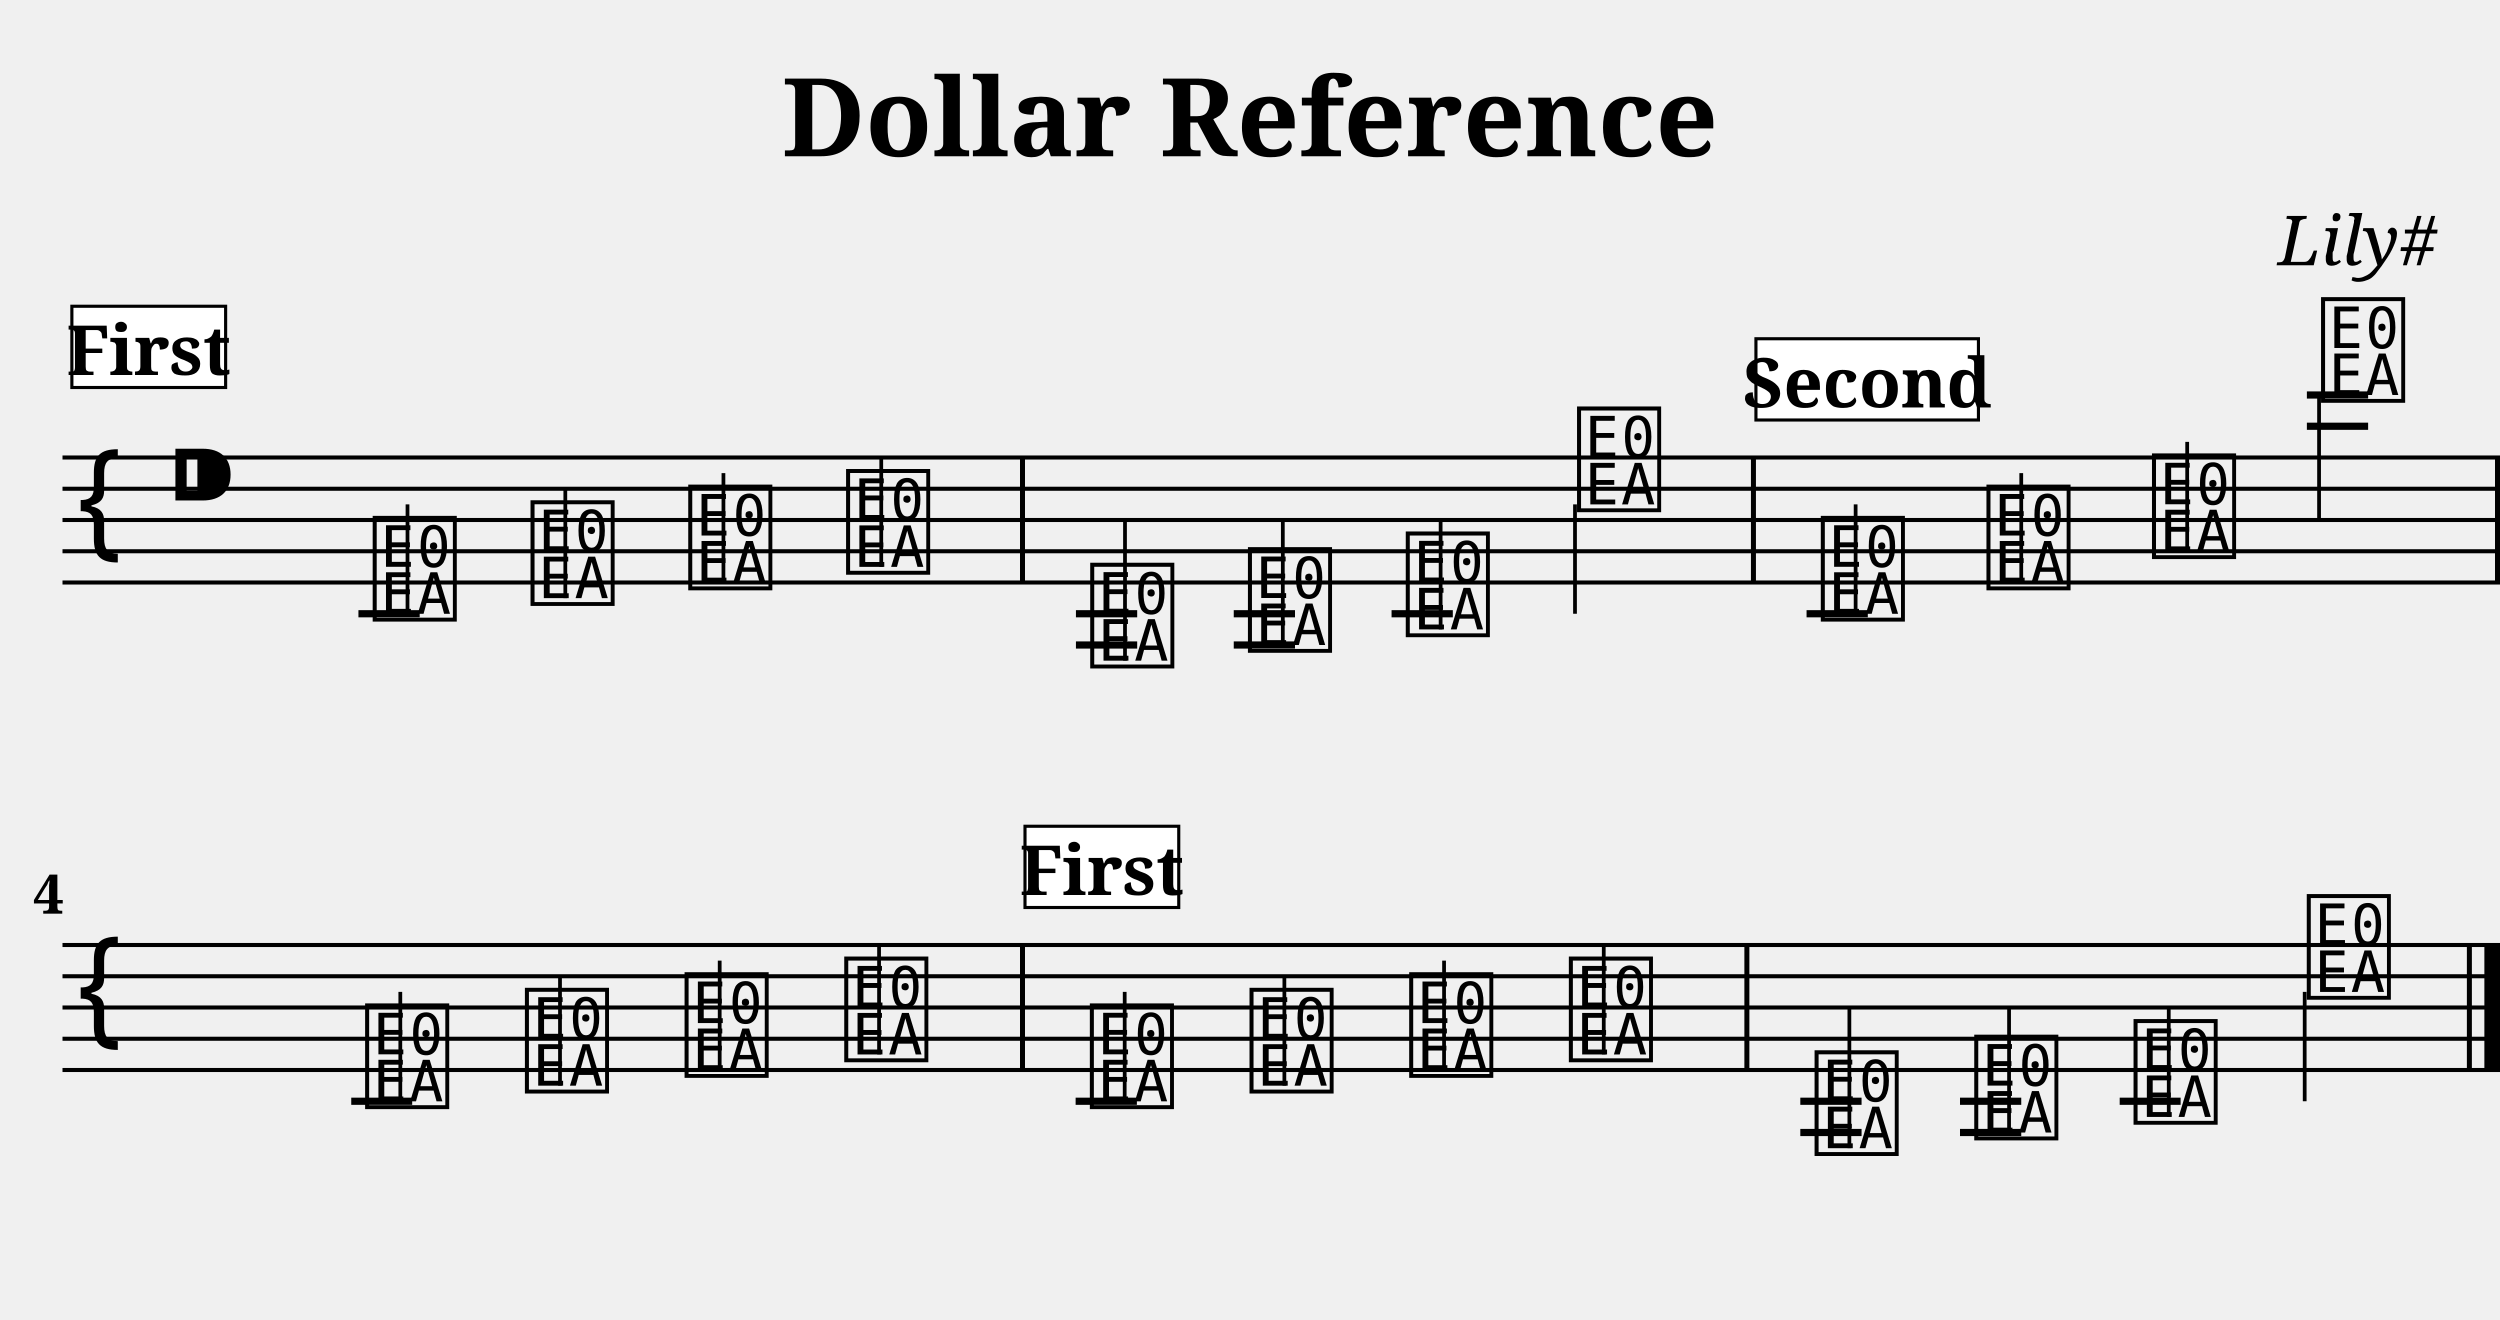
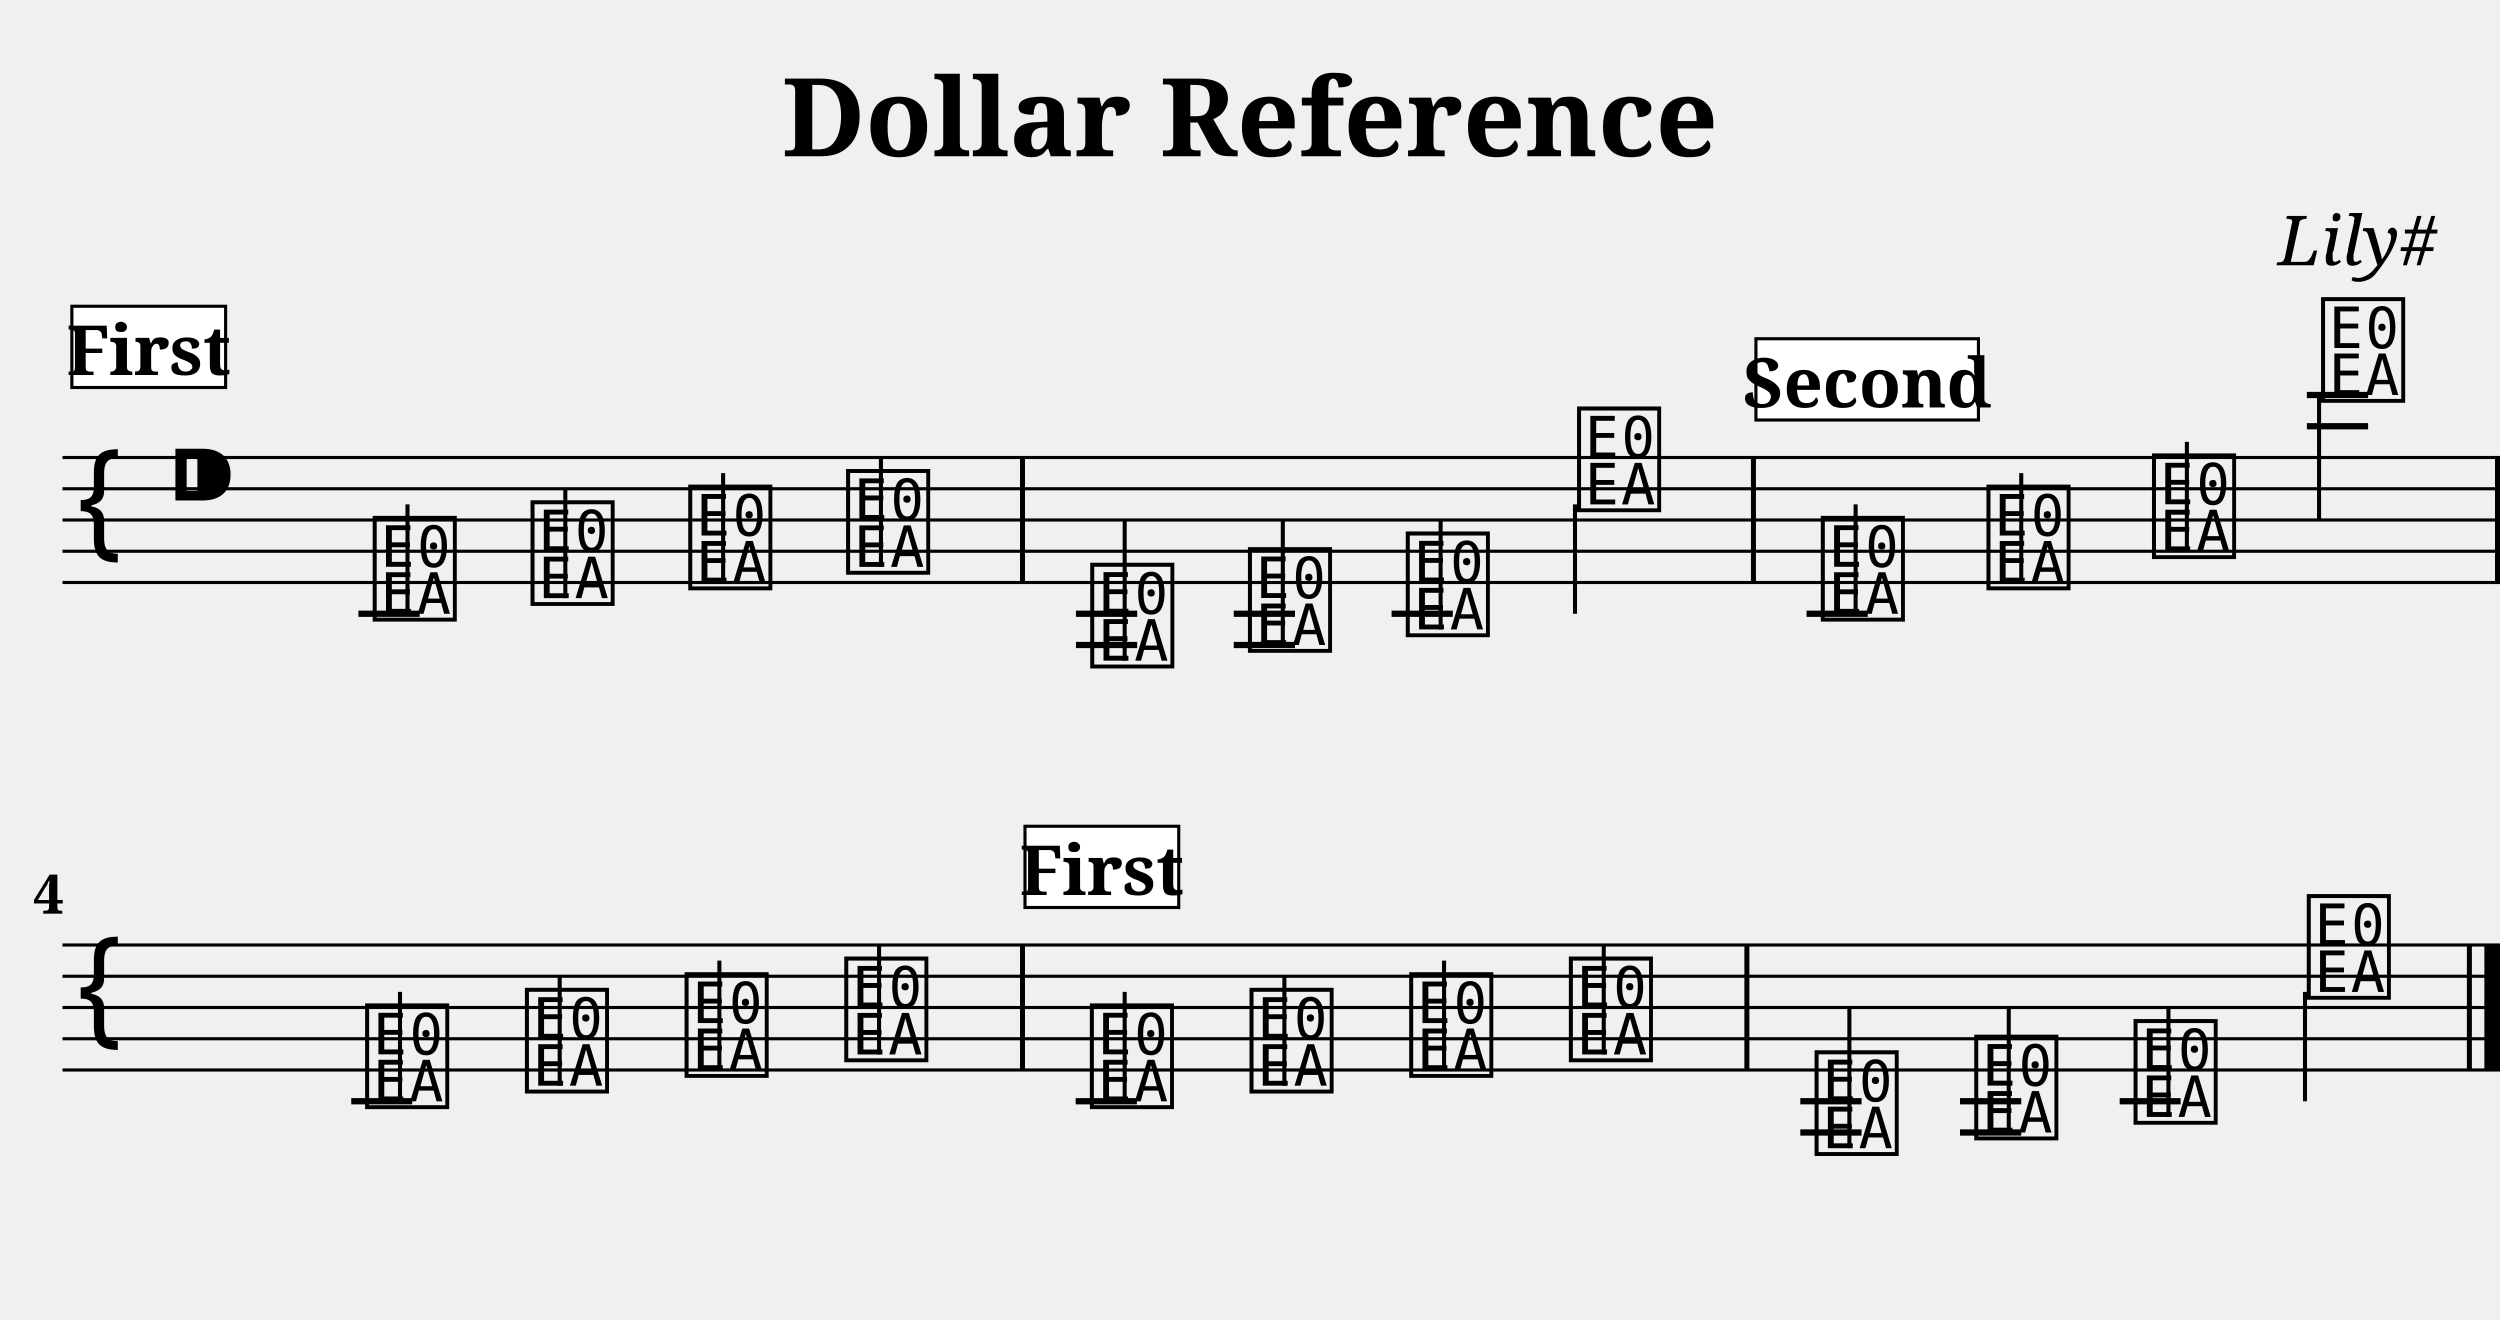
<svg xmlns="http://www.w3.org/2000/svg" width="800.0" height="422.4" viewBox="0 0 80.00 42.24">
  <style>
  @font-face { font-family: 'Emmentaler'; src: local('Emmentaler'); }
  .music { font-family: 'Emmentaler', serif; }
</style>
  <text x="40.00" y="5.00" font-size="3.49" font-family="serif" font-weight="bold" text-anchor="middle">Dollar Reference</text>
  <text x="78.00" y="8.49" font-size="2.20" font-family="serif" font-style="italic" text-anchor="end">Lily#</text>
  <g transform="translate(2.00,0.00) scale(1,1)">
-     <line x1="0.00" y1="14.64" x2="78.00" y2="14.64" stroke="#000000" stroke-width="0.130" />
-     <line x1="0.00" y1="15.64" x2="78.00" y2="15.64" stroke="#000000" stroke-width="0.130" />
-     <line x1="0.00" y1="16.64" x2="78.00" y2="16.64" stroke="#000000" stroke-width="0.130" />
-     <line x1="0.00" y1="17.64" x2="78.00" y2="17.64" stroke="#000000" stroke-width="0.130" />
-     <line x1="0.00" y1="18.64" x2="78.00" y2="18.64" stroke="#000000" stroke-width="0.130" />
+     <line x1="0.00" y1="14.64" x2="78.00" y2="14.64" stroke="#000000" stroke-width="0.100" />
+     <line x1="0.00" y1="15.64" x2="78.00" y2="15.64" stroke="#000000" stroke-width="0.100" />
+     <line x1="0.00" y1="16.64" x2="78.00" y2="16.64" stroke="#000000" stroke-width="0.100" />
+     <line x1="0.00" y1="17.64" x2="78.00" y2="17.64" stroke="#000000" stroke-width="0.100" />
+     <line x1="0.00" y1="18.64" x2="78.00" y2="18.64" stroke="#000000" stroke-width="0.100" />
    <text class="music" x="0.30" y="17.64" font-size="4.00"></text>
    <text class="music" x="3.30" y="16.64" font-size="4.00"></text>
-     <line x1="9.47" y1="19.64" x2="11.43" y2="19.64" stroke="#000000" stroke-width="0.230" />
-     <line x1="32.43" y1="19.64" x2="34.39" y2="19.64" stroke="#000000" stroke-width="0.230" />
-     <line x1="32.43" y1="20.64" x2="34.39" y2="20.64" stroke="#000000" stroke-width="0.230" />
-     <line x1="37.48" y1="19.64" x2="39.44" y2="19.64" stroke="#000000" stroke-width="0.230" />
-     <line x1="37.48" y1="20.64" x2="39.44" y2="20.64" stroke="#000000" stroke-width="0.230" />
-     <line x1="42.53" y1="19.64" x2="44.49" y2="19.64" stroke="#000000" stroke-width="0.230" />
-     <line x1="55.81" y1="19.64" x2="57.77" y2="19.64" stroke="#000000" stroke-width="0.230" />
-     <line x1="71.82" y1="13.64" x2="73.78" y2="13.64" stroke="#000000" stroke-width="0.230" />
-     <line x1="71.82" y1="12.64" x2="73.78" y2="12.64" stroke="#000000" stroke-width="0.230" />
+     <line x1="9.47" y1="19.64" x2="11.43" y2="19.64" stroke="#000000" stroke-width="0.200" />
+     <line x1="32.43" y1="19.64" x2="34.39" y2="19.64" stroke="#000000" stroke-width="0.200" />
+     <line x1="32.43" y1="20.64" x2="34.39" y2="20.64" stroke="#000000" stroke-width="0.200" />
+     <line x1="37.48" y1="19.64" x2="39.44" y2="19.64" stroke="#000000" stroke-width="0.200" />
+     <line x1="37.48" y1="20.64" x2="39.44" y2="20.64" stroke="#000000" stroke-width="0.200" />
+     <line x1="42.53" y1="19.64" x2="44.49" y2="19.64" stroke="#000000" stroke-width="0.200" />
+     <line x1="55.81" y1="19.64" x2="57.77" y2="19.64" stroke="#000000" stroke-width="0.200" />
+     <line x1="71.82" y1="13.64" x2="73.78" y2="13.64" stroke="#000000" stroke-width="0.200" />
+     <line x1="71.82" y1="12.64" x2="73.78" y2="12.64" stroke="#000000" stroke-width="0.200" />
    <text class="music" x="9.80" y="19.64" font-size="4.00" data-pos="206"></text>
-     <line x1="11.04" y1="19.64" x2="11.04" y2="16.14" stroke="#000000" stroke-width="0.120" />
+     <line x1="11.04" y1="19.64" x2="11.04" y2="16.14" stroke="#000000" stroke-width="0.130" />
    <text class="music" x="14.85" y="19.14" font-size="4.00" data-pos="209"></text>
-     <line x1="16.09" y1="19.14" x2="16.09" y2="15.64" stroke="#000000" stroke-width="0.120" />
+     <line x1="16.09" y1="19.14" x2="16.09" y2="15.64" stroke="#000000" stroke-width="0.130" />
    <text class="music" x="19.90" y="18.64" font-size="4.00" data-pos="211"></text>
-     <line x1="21.15" y1="18.64" x2="21.15" y2="15.14" stroke="#000000" stroke-width="0.120" />
+     <line x1="21.14" y1="18.64" x2="21.14" y2="15.14" stroke="#000000" stroke-width="0.130" />
    <text class="music" x="24.95" y="18.14" font-size="4.00" data-pos="213"></text>
-     <line x1="26.20" y1="18.14" x2="26.20" y2="14.64" stroke="#000000" stroke-width="0.120" />
+     <line x1="26.19" y1="18.14" x2="26.19" y2="14.64" stroke="#000000" stroke-width="0.130" />
    <text class="music" x="32.76" y="21.14" font-size="4.00" data-pos="235"></text>
-     <line x1="34.00" y1="21.14" x2="34.00" y2="16.64" stroke="#000000" stroke-width="0.120" />
+     <line x1="33.99" y1="21.14" x2="33.99" y2="16.64" stroke="#000000" stroke-width="0.130" />
    <text class="music" x="37.81" y="20.64" font-size="4.00" data-pos="238"></text>
-     <line x1="39.05" y1="20.64" x2="39.05" y2="16.64" stroke="#000000" stroke-width="0.120" />
+     <line x1="39.05" y1="20.64" x2="39.05" y2="16.64" stroke="#000000" stroke-width="0.130" />
    <text class="music" x="42.86" y="20.14" font-size="4.00" data-pos="240"></text>
-     <line x1="44.10" y1="20.14" x2="44.10" y2="16.64" stroke="#000000" stroke-width="0.120" />
+     <line x1="44.10" y1="20.14" x2="44.10" y2="16.64" stroke="#000000" stroke-width="0.130" />
    <text class="music" x="48.34" y="16.14" font-size="4.00" data-pos="242"></text>
-     <line x1="48.40" y1="16.14" x2="48.40" y2="19.64" stroke="#000000" stroke-width="0.120" />
+     <line x1="48.40" y1="16.14" x2="48.40" y2="19.64" stroke="#000000" stroke-width="0.130" />
    <text class="music" x="56.14" y="19.64" font-size="4.00" data-pos="265"></text>
-     <line x1="57.38" y1="19.64" x2="57.38" y2="16.14" stroke="#000000" stroke-width="0.120" />
+     <line x1="57.38" y1="19.64" x2="57.38" y2="16.14" stroke="#000000" stroke-width="0.130" />
    <text class="music" x="61.44" y="18.64" font-size="4.00" data-pos="268"></text>
-     <line x1="62.68" y1="18.64" x2="62.68" y2="15.14" stroke="#000000" stroke-width="0.120" />
+     <line x1="62.68" y1="18.64" x2="62.68" y2="15.14" stroke="#000000" stroke-width="0.130" />
    <text class="music" x="66.74" y="17.64" font-size="4.00" data-pos="270"></text>
-     <line x1="67.99" y1="17.64" x2="67.99" y2="14.14" stroke="#000000" stroke-width="0.120" />
+     <line x1="67.98" y1="17.64" x2="67.98" y2="14.14" stroke="#000000" stroke-width="0.130" />
    <text class="music" x="72.15" y="12.64" font-size="4.00" data-pos="272"></text>
-     <line x1="72.21" y1="12.64" x2="72.21" y2="16.64" stroke="#000000" stroke-width="0.120" />
+     <line x1="72.21" y1="12.64" x2="72.21" y2="16.64" stroke="#000000" stroke-width="0.130" />
    <rect x="30.64" y="14.64" width="0.16" height="4.00" fill="#000000" />
    <rect x="54.03" y="14.64" width="0.16" height="4.00" fill="#000000" />
    <rect x="77.84" y="14.64" width="0.16" height="4.00" fill="#000000" />
-     <line x1="0.00" y1="30.24" x2="78.00" y2="30.24" stroke="#000000" stroke-width="0.130" />
-     <line x1="0.00" y1="31.24" x2="78.00" y2="31.24" stroke="#000000" stroke-width="0.130" />
-     <line x1="0.00" y1="32.24" x2="78.00" y2="32.24" stroke="#000000" stroke-width="0.130" />
-     <line x1="0.00" y1="33.24" x2="78.00" y2="33.24" stroke="#000000" stroke-width="0.130" />
-     <line x1="0.00" y1="34.24" x2="78.00" y2="34.24" stroke="#000000" stroke-width="0.130" />
+     <line x1="0.00" y1="30.24" x2="78.00" y2="30.24" stroke="#000000" stroke-width="0.100" />
+     <line x1="0.00" y1="31.24" x2="78.00" y2="31.24" stroke="#000000" stroke-width="0.100" />
+     <line x1="0.00" y1="32.24" x2="78.00" y2="32.24" stroke="#000000" stroke-width="0.100" />
+     <line x1="0.00" y1="33.24" x2="78.00" y2="33.24" stroke="#000000" stroke-width="0.100" />
+     <line x1="0.00" y1="34.24" x2="78.00" y2="34.24" stroke="#000000" stroke-width="0.100" />
    <text class="music" x="0.30" y="33.24" font-size="4.00"></text>
-     <line x1="9.24" y1="35.24" x2="11.19" y2="35.24" stroke="#000000" stroke-width="0.230" />
-     <line x1="32.42" y1="35.24" x2="34.38" y2="35.24" stroke="#000000" stroke-width="0.230" />
-     <line x1="55.61" y1="35.24" x2="57.57" y2="35.24" stroke="#000000" stroke-width="0.230" />
-     <line x1="55.61" y1="36.24" x2="57.57" y2="36.24" stroke="#000000" stroke-width="0.230" />
-     <line x1="60.72" y1="35.24" x2="62.68" y2="35.24" stroke="#000000" stroke-width="0.230" />
-     <line x1="60.72" y1="36.24" x2="62.68" y2="36.24" stroke="#000000" stroke-width="0.230" />
-     <line x1="65.83" y1="35.24" x2="67.78" y2="35.24" stroke="#000000" stroke-width="0.230" />
+     <line x1="9.24" y1="35.24" x2="11.19" y2="35.24" stroke="#000000" stroke-width="0.200" />
+     <line x1="32.42" y1="35.24" x2="34.38" y2="35.24" stroke="#000000" stroke-width="0.200" />
+     <line x1="55.61" y1="35.24" x2="57.57" y2="35.24" stroke="#000000" stroke-width="0.200" />
+     <line x1="55.61" y1="36.24" x2="57.57" y2="36.24" stroke="#000000" stroke-width="0.200" />
+     <line x1="60.72" y1="35.24" x2="62.68" y2="35.24" stroke="#000000" stroke-width="0.200" />
+     <line x1="60.72" y1="36.24" x2="62.68" y2="36.24" stroke="#000000" stroke-width="0.200" />
+     <line x1="65.83" y1="35.24" x2="67.78" y2="35.24" stroke="#000000" stroke-width="0.200" />
    <text class="music" x="9.56" y="35.24" font-size="4.00" data-pos="206"></text>
-     <line x1="10.81" y1="35.24" x2="10.81" y2="31.74" stroke="#000000" stroke-width="0.120" />
+     <line x1="10.80" y1="35.24" x2="10.80" y2="31.74" stroke="#000000" stroke-width="0.130" />
    <text class="music" x="14.67" y="34.74" font-size="4.00" data-pos="209"></text>
-     <line x1="15.92" y1="34.74" x2="15.92" y2="31.24" stroke="#000000" stroke-width="0.120" />
+     <line x1="15.91" y1="34.74" x2="15.91" y2="31.24" stroke="#000000" stroke-width="0.130" />
    <text class="music" x="19.78" y="34.24" font-size="4.00" data-pos="211"></text>
-     <line x1="21.03" y1="34.24" x2="21.03" y2="30.74" stroke="#000000" stroke-width="0.120" />
+     <line x1="21.02" y1="34.24" x2="21.02" y2="30.74" stroke="#000000" stroke-width="0.130" />
    <text class="music" x="24.89" y="33.74" font-size="4.00" data-pos="213"></text>
-     <line x1="26.13" y1="33.74" x2="26.13" y2="30.24" stroke="#000000" stroke-width="0.120" />
+     <line x1="26.13" y1="33.74" x2="26.13" y2="30.24" stroke="#000000" stroke-width="0.130" />
    <text class="music" x="32.75" y="35.24" font-size="4.00" data-pos="206"></text>
-     <line x1="33.99" y1="35.24" x2="33.99" y2="31.74" stroke="#000000" stroke-width="0.120" />
+     <line x1="33.99" y1="35.24" x2="33.99" y2="31.74" stroke="#000000" stroke-width="0.130" />
    <text class="music" x="37.86" y="34.74" font-size="4.00" data-pos="209"></text>
-     <line x1="39.10" y1="34.74" x2="39.10" y2="31.24" stroke="#000000" stroke-width="0.120" />
+     <line x1="39.10" y1="34.74" x2="39.10" y2="31.24" stroke="#000000" stroke-width="0.130" />
    <text class="music" x="42.97" y="34.24" font-size="4.00" data-pos="211"></text>
-     <line x1="44.21" y1="34.24" x2="44.21" y2="30.74" stroke="#000000" stroke-width="0.120" />
+     <line x1="44.21" y1="34.24" x2="44.21" y2="30.74" stroke="#000000" stroke-width="0.130" />
    <text class="music" x="48.08" y="33.74" font-size="4.00" data-pos="213"></text>
-     <line x1="49.32" y1="33.74" x2="49.32" y2="30.24" stroke="#000000" stroke-width="0.120" />
+     <line x1="49.32" y1="33.74" x2="49.32" y2="30.24" stroke="#000000" stroke-width="0.130" />
    <text class="music" x="55.94" y="36.74" font-size="4.00" data-pos="235"></text>
-     <line x1="57.18" y1="36.74" x2="57.18" y2="32.24" stroke="#000000" stroke-width="0.120" />
+     <line x1="57.18" y1="36.74" x2="57.18" y2="32.24" stroke="#000000" stroke-width="0.130" />
    <text class="music" x="61.05" y="36.24" font-size="4.00" data-pos="238"></text>
-     <line x1="62.29" y1="36.24" x2="62.29" y2="32.24" stroke="#000000" stroke-width="0.120" />
+     <line x1="62.28" y1="36.24" x2="62.28" y2="32.24" stroke="#000000" stroke-width="0.130" />
    <text class="music" x="66.15" y="35.74" font-size="4.00" data-pos="240"></text>
-     <line x1="67.40" y1="35.74" x2="67.40" y2="32.24" stroke="#000000" stroke-width="0.120" />
+     <line x1="67.39" y1="35.74" x2="67.39" y2="32.24" stroke="#000000" stroke-width="0.130" />
    <text class="music" x="71.69" y="31.74" font-size="4.00" data-pos="242"></text>
-     <line x1="71.75" y1="31.74" x2="71.75" y2="35.24" stroke="#000000" stroke-width="0.120" />
+     <line x1="71.76" y1="31.74" x2="71.76" y2="35.24" stroke="#000000" stroke-width="0.130" />
    <rect x="30.64" y="30.24" width="0.16" height="4.00" fill="#000000" />
    <rect x="53.82" y="30.24" width="0.16" height="4.00" fill="#000000" />
    <rect x="76.94" y="30.24" width="0.16" height="4.00" fill="#000000" />
    <rect x="77.50" y="30.24" width="0.50" height="4.00" fill="#000000" />
    <text x="0.05" y="29.24" font-size="1.75" font-family="serif" font-weight="bold" text-anchor="end" fill="#000000">4</text>
    <rect x="0.30" y="9.80" width="4.92" height="2.60" fill="#FFFFFF" stroke="#000000" stroke-width="0.100" data-pos="0" />
    <text x="2.76" y="12.00" font-size="2.20" font-family="serif" font-weight="bold" text-anchor="middle" fill="#000000" data-pos="0">First</text>
    <rect x="54.19" y="10.84" width="7.12" height="2.60" fill="#FFFFFF" stroke="#000000" stroke-width="0.100" data-pos="243" />
    <text x="57.75" y="13.04" font-size="2.20" font-family="serif" font-weight="bold" text-anchor="middle" fill="#000000" data-pos="243">Second</text>
    <rect x="30.80" y="26.44" width="4.92" height="2.60" fill="#FFFFFF" stroke="#000000" stroke-width="0.100" data-pos="214" />
    <text x="33.26" y="28.64" font-size="2.20" font-family="serif" font-weight="bold" text-anchor="middle" fill="#000000" data-pos="214">First</text>
  </g>
</svg>
